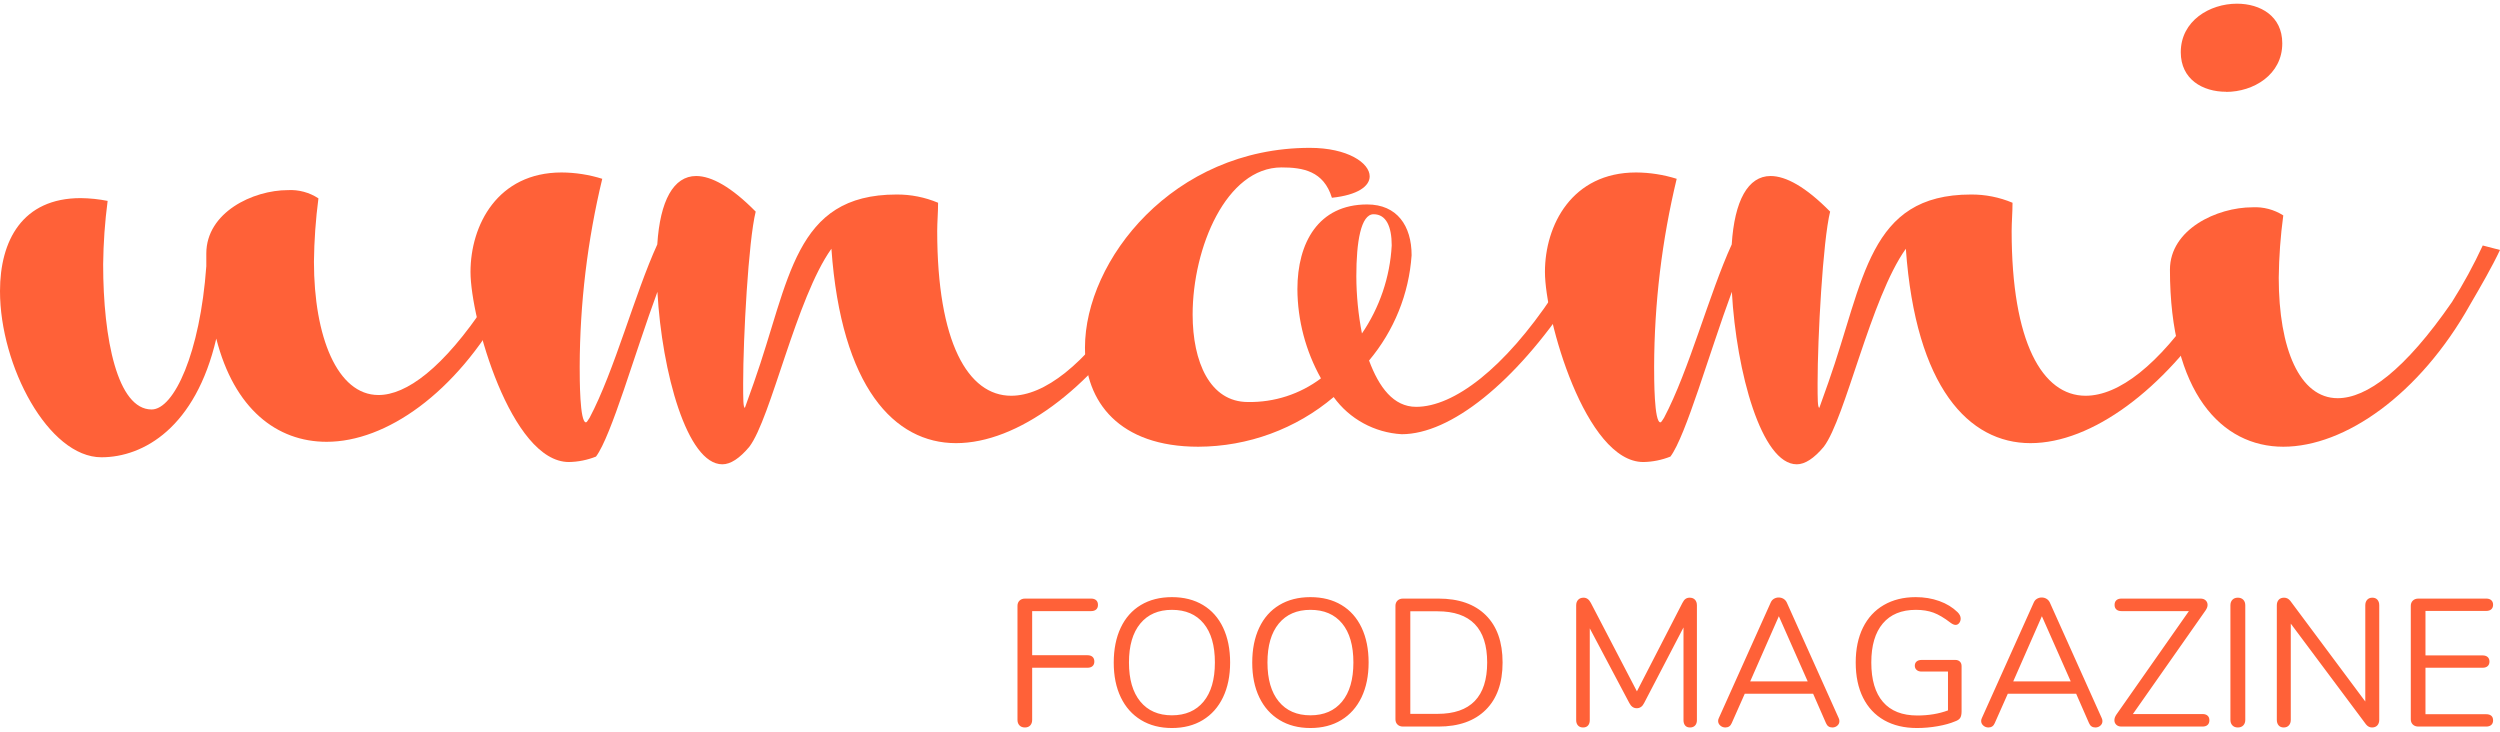
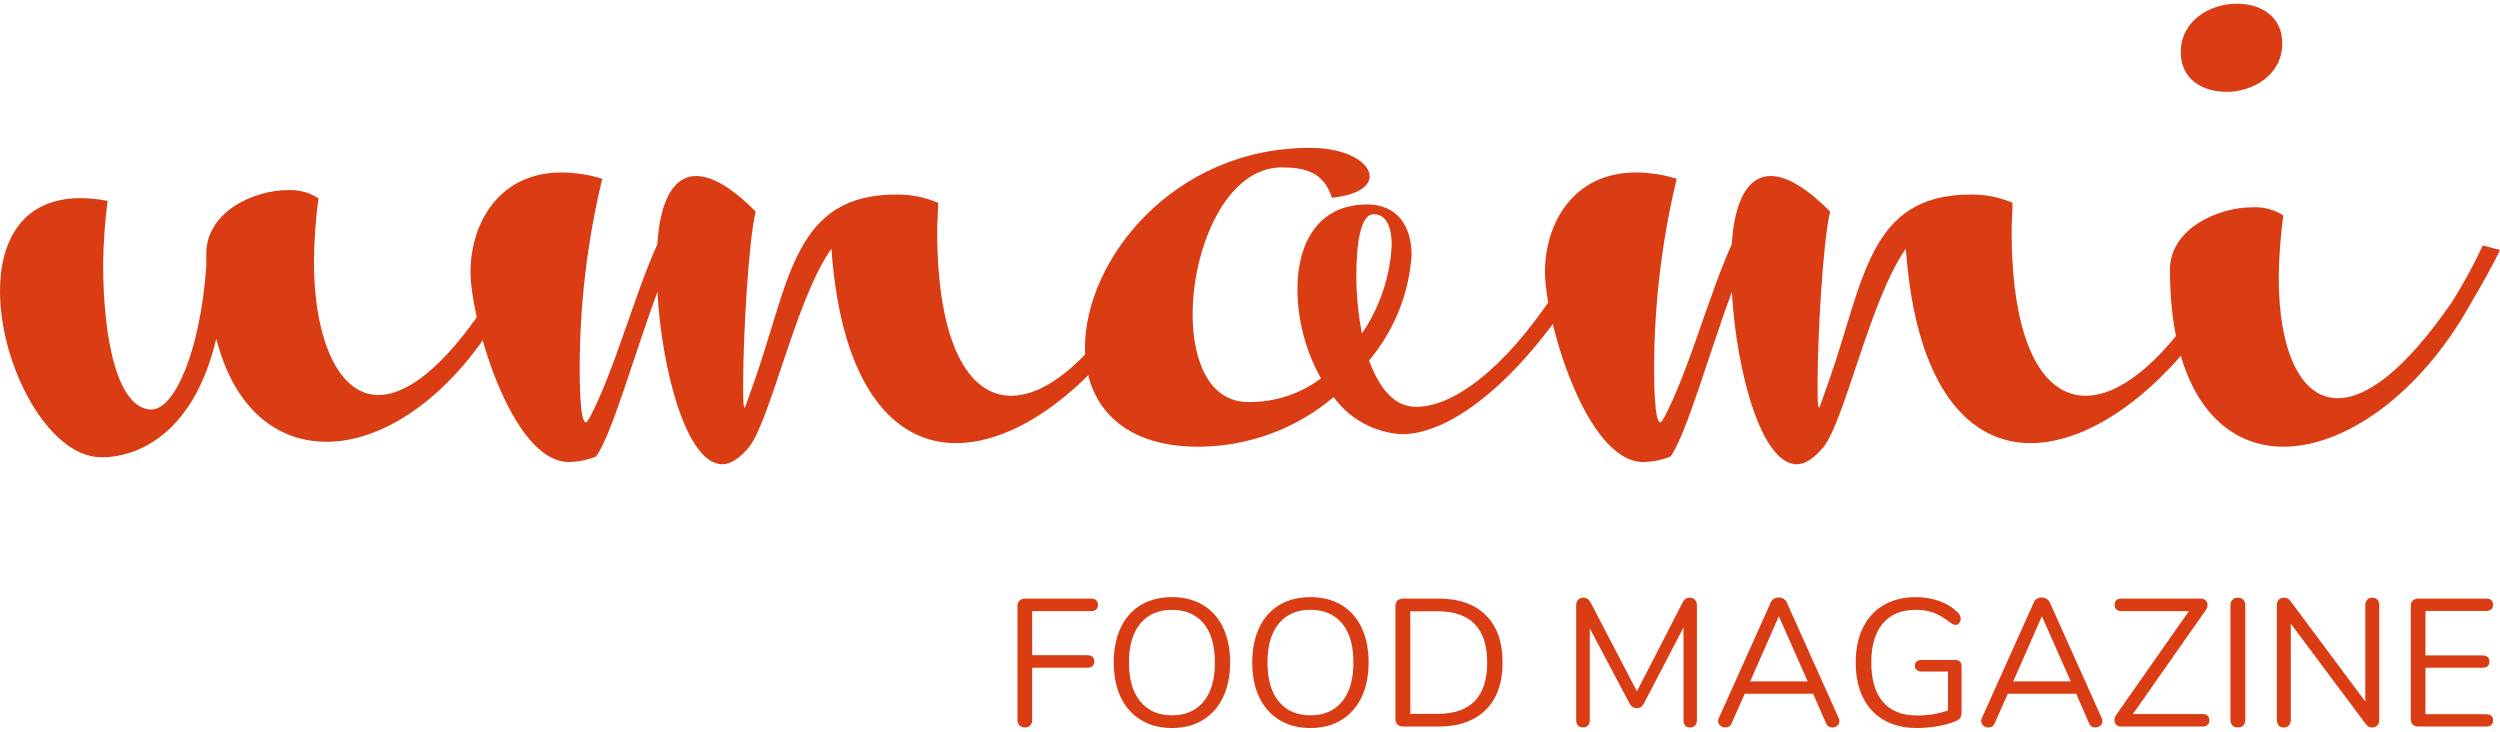
<svg xmlns="http://www.w3.org/2000/svg" width="205px" height="60px" viewBox="0 0 711 206" version="1.1">
  <defs />
  <g id="Styleguide" stroke="none" stroke-width="1" fill="none" fill-rule="evenodd">
-     <g id="Design-Styleguide:-v1" transform="translate(-88, -8204)" fill="#FF6138">
+     <g id="Design-Styleguide:-v1" transform="translate(-88, -8204)" fill="#da3c13">
      <g id="umami-logo" transform="translate(88, 8204)">
        <path d="M143.425,85.908 C129.642,110.826 109.765,124.601 92.9,124.601 C78.728,124.601 66.61,115.261 61.508,95.248 C55.627,120.49 40.852,129 28.841,129 C13.783,129 0,103.037 0,81.761 C0,67.338 6.378,55.293 22.959,55.293 C25.528,55.325 28.09,55.591 30.612,56.087 C29.829,62.065 29.403,68.086 29.337,74.117 C29.337,95.392 33.411,115.405 43.12,115.405 C49.497,115.405 56.902,99.323 58.674,74.658 L58.674,71.052 C58.674,59.368 71.925,53.022 81.881,53.022 C84.945,52.853 87.983,53.673 90.562,55.366 C89.779,61.344 89.353,67.365 89.286,73.396 C89.286,94.671 95.912,111.295 107.639,111.295 C115.541,111.295 125.993,103.758 138.252,85.331 C141.492,80.072 144.392,74.604 146.932,68.96 L151.787,70.258 C149.554,75.09 146.649,80.463 143.425,85.908 Z" id="Shape" fill-rule="nonzero" />
        <path d="M205.435,131 C195.417,131 188.251,104.799 186.968,81.95 C180.551,99.321 173.884,122.963 169.499,128.802 C167.045,129.782 164.436,130.307 161.798,130.351 C145.363,130.351 133.812,89.626 133.812,76.291 C133.812,62.957 141.512,48 159.73,48 C163.648,48.022 167.54,48.629 171.281,49.802 C167.067,67.3 164.913,85.24 164.864,103.249 C164.864,106.637 164.864,119.071 166.647,119.071 C166.896,119.071 167.146,118.566 167.681,117.773 C174.811,104.294 180.515,82.49 186.932,68.471 C187.717,56.001 191.567,49.009 197.984,49.009 C202.334,49.009 208.002,52.109 214.919,59.136 C212.851,67.426 211.354,94.96 211.354,107.934 C211.354,112.331 211.354,114.926 211.853,114.926 L214.42,107.718 C224.687,78.67 225.721,54.271 254.991,54.271 C259.04,54.246 263.053,55.043 266.791,56.614 C266.791,59.461 266.542,62.056 266.542,64.65 C266.542,96.294 275.277,111.502 287.576,111.502 C297.06,111.502 308.361,102.673 319.912,85.554 C323.173,80.298 326.091,74.832 328.647,69.191 L333.531,70.489 C331.104,75.973 328.267,81.262 325.046,86.31 C309.894,109.664 289.394,124.981 271.89,124.981 C254.385,124.981 239.269,109.16 236.452,69.696 C226.434,83.716 219.268,117.954 213.1,126.026 C210.32,129.342 207.753,131 205.435,131 Z" id="Shape" fill-rule="nonzero" />
        <path d="M375.678,106.555 C371.333,98.782 369.031,90.064 368.981,81.193 C368.981,68.018 374.926,57.098 388.821,57.098 C397.344,57.098 401.462,63.192 401.462,71.541 C400.714,82.522 396.48,92.995 389.358,101.483 C392.187,109.092 396.306,114.657 402.752,114.657 C413.495,114.657 427.82,103.737 441.679,82.954 C444.954,77.817 447.885,72.474 450.453,66.961 L455.36,68.23 C452.921,73.589 450.072,78.759 446.836,83.694 C430.864,107.788 412.528,122.442 398.633,122.442 C390.89,121.992 383.774,118.103 379.295,111.874 C368.583,120.945 354.931,125.954 340.797,126 C318.379,126 308.566,113.319 308.566,97.819 C308.566,72.95 333.634,41 372.526,41 C383.27,41 389.537,45.298 389.537,49.102 C389.537,51.885 386.171,54.421 378.793,55.196 C376.466,47.587 370.557,46.566 364.469,46.566 C348.747,46.566 339.185,69.392 339.185,88.414 C339.185,101.87 344.092,113.283 354.907,113.283 C362.405,113.415 369.727,111.044 375.678,106.555 L375.678,106.555 Z M387.281,93.874 C392.375,86.413 395.321,77.733 395.804,68.758 C395.804,63.439 394.264,59.881 390.647,59.881 C387.03,59.881 385.741,67.736 385.741,77.494 C385.757,82.992 386.297,88.475 387.352,93.874 L387.281,93.874 Z" id="Shape" fill-rule="nonzero" />
        <path d="M511.006,131 C500.988,131 493.822,104.799 492.538,81.95 C486.121,99.321 479.454,122.963 475.069,128.802 C472.615,129.782 470.007,130.307 467.368,130.351 C450.933,130.351 439.382,89.626 439.382,76.291 C439.382,62.957 447.083,48 465.301,48 C469.218,48.022 473.11,48.629 476.852,49.802 C472.637,67.3 470.483,85.24 470.434,103.249 C470.434,106.637 470.434,119.071 472.217,119.071 C472.467,119.071 472.716,118.566 473.251,117.773 C480.381,104.294 486.085,82.49 492.503,68.471 C493.287,56.001 497.137,49.009 503.555,49.009 C507.904,49.009 513.573,52.109 520.489,59.136 C518.421,67.426 516.924,94.96 516.924,107.934 C516.924,112.331 516.924,114.926 517.423,114.926 L519.99,107.718 C530.257,78.67 531.291,54.271 560.561,54.271 C564.61,54.246 568.623,55.043 572.362,56.614 C572.362,59.461 572.112,62.056 572.112,64.65 C572.112,96.294 580.847,111.502 593.146,111.502 C602.63,111.502 613.931,102.673 625.482,85.554 C628.743,80.298 631.661,74.832 634.217,69.191 L639.101,70.489 C636.674,75.973 633.837,81.262 630.616,86.31 C615.464,109.664 594.965,124.981 577.46,124.981 C559.955,124.981 544.839,109.16 542.022,69.696 C532.004,83.716 524.838,117.954 518.671,126.026 C515.89,129.342 513.323,131 511.006,131 Z" id="Shape" fill-rule="nonzero" />
        <path d="M702.476,85.62 C688.151,111.168 666.877,126 649.364,126 C631.851,126 617.132,110.671 617.132,75.65 C617.132,64.153 630.526,57.908 640.59,57.908 C643.687,57.742 646.758,58.549 649.364,60.215 C648.573,66.097 648.142,72.022 648.075,77.956 C648.075,98.146 654.02,112.197 664.836,112.197 C673.073,112.197 683.925,104.284 697.319,84.875 C700.594,79.7 703.525,74.319 706.094,68.766 L711,70.043 C708.672,74.975 705.592,80.262 702.476,85.62 Z M633.105,25.051 C626.408,25.051 620.212,21.503 620.212,13.803 C620.212,4.861 628.449,0 636.185,0 C642.882,0 649.078,3.548 649.078,11.248 C649.114,20.225 640.841,25.086 633.105,25.086 L633.105,25.051 Z" id="Shape" fill-rule="nonzero" />
        <path d="M289.938,205.251 C289.56,204.856 289.371,204.331 289.371,203.677 L289.371,171.254 C289.371,170.635 289.568,170.136 289.964,169.757 C290.359,169.378 290.883,169.189 291.536,169.189 L310.302,169.189 C310.921,169.189 311.402,169.344 311.746,169.654 C312.09,169.963 312.261,170.411 312.261,170.996 C312.261,171.547 312.09,171.977 311.746,172.287 C311.402,172.596 310.921,172.751 310.302,172.751 L293.547,172.751 L293.547,185.297 L309.271,185.297 C309.89,185.297 310.371,185.452 310.715,185.762 C311.058,186.071 311.23,186.519 311.23,187.104 C311.23,187.655 311.058,188.085 310.715,188.395 C310.371,188.705 309.89,188.859 309.271,188.859 L293.547,188.859 L293.547,203.677 C293.547,204.331 293.366,204.856 293.005,205.251 C292.644,205.647 292.138,205.845 291.484,205.845 C290.831,205.845 290.316,205.647 289.938,205.251 Z M324.506,203.728 C322.014,202.214 320.098,200.063 318.757,197.275 C317.417,194.487 316.747,191.2 316.747,187.414 C316.747,183.593 317.408,180.281 318.732,177.475 C320.055,174.67 321.963,172.519 324.454,171.022 C326.946,169.525 329.894,168.776 333.296,168.776 C336.699,168.776 339.646,169.525 342.138,171.022 C344.63,172.519 346.537,174.67 347.861,177.475 C349.184,180.281 349.846,183.576 349.846,187.362 C349.846,191.148 349.175,194.444 347.835,197.249 C346.494,200.054 344.578,202.214 342.086,203.728 C339.595,205.243 336.665,206 333.296,206 C329.928,206 326.998,205.243 324.506,203.728 Z M342.293,198.488 C344.441,195.889 345.515,192.181 345.515,187.362 C345.515,182.544 344.449,178.844 342.318,176.262 C340.188,173.681 337.18,172.39 333.296,172.39 C329.447,172.39 326.448,173.689 324.3,176.288 C322.152,178.887 321.078,182.578 321.078,187.362 C321.078,192.146 322.152,195.846 324.3,198.462 C326.448,201.078 329.447,202.386 333.296,202.386 C337.146,202.386 340.145,201.087 342.293,198.488 Z M363.895,203.728 C361.403,202.214 359.487,200.063 358.146,197.275 C356.806,194.487 356.135,191.2 356.135,187.414 C356.135,183.593 356.797,180.281 358.12,177.475 C359.444,174.67 361.351,172.519 363.843,171.022 C366.335,169.525 369.282,168.776 372.685,168.776 C376.088,168.776 379.035,169.525 381.527,171.022 C384.019,172.519 385.926,174.67 387.249,177.475 C388.573,180.281 389.234,183.576 389.234,187.362 C389.234,191.148 388.564,194.444 387.224,197.249 C385.883,200.054 383.967,202.214 381.475,203.728 C378.983,205.243 376.053,206 372.685,206 C369.317,206 366.386,205.243 363.895,203.728 Z M381.681,198.488 C383.829,195.889 384.904,192.181 384.904,187.362 C384.904,182.544 383.838,178.844 381.707,176.262 C379.576,173.681 376.569,172.39 372.685,172.39 C368.835,172.39 365.837,173.689 363.688,176.288 C361.54,178.887 360.466,182.578 360.466,187.362 C360.466,192.146 361.54,195.846 363.688,198.462 C365.837,201.078 368.835,202.386 372.685,202.386 C376.534,202.386 379.533,201.087 381.681,198.488 Z M397.457,205.019 C397.062,204.64 396.865,204.141 396.865,203.522 L396.865,171.254 C396.865,170.635 397.062,170.136 397.457,169.757 C397.853,169.378 398.377,169.189 399.03,169.189 L409.083,169.189 C414.892,169.189 419.386,170.764 422.565,173.913 C425.744,177.062 427.334,181.545 427.334,187.362 C427.334,193.179 425.736,197.671 422.539,200.837 C419.343,204.004 414.857,205.587 409.083,205.587 L399.03,205.587 C398.377,205.587 397.853,205.398 397.457,205.019 Z M408.825,201.973 C418.243,201.973 422.952,197.103 422.952,187.362 C422.952,177.656 418.243,172.803 408.825,172.803 L401.092,172.803 L401.092,201.973 L408.825,201.973 Z M482.06,169.525 C482.421,169.92 482.602,170.445 482.602,171.099 L482.602,203.78 C482.602,204.4 482.43,204.899 482.086,205.277 C481.743,205.656 481.261,205.845 480.643,205.845 C480.024,205.845 479.56,205.656 479.251,205.277 C478.941,204.899 478.787,204.4 478.787,203.78 L478.787,177.398 L467.599,198.875 C467.118,199.873 466.413,200.373 465.485,200.373 C464.592,200.373 463.887,199.873 463.371,198.875 L452.132,177.656 L452.132,203.78 C452.132,204.4 451.969,204.899 451.643,205.277 C451.316,205.656 450.843,205.845 450.225,205.845 C449.606,205.845 449.125,205.656 448.781,205.277 C448.437,204.899 448.266,204.4 448.266,203.78 L448.266,171.099 C448.266,170.445 448.455,169.92 448.833,169.525 C449.211,169.129 449.726,168.931 450.379,168.931 C451.239,168.931 451.926,169.43 452.442,170.428 L465.537,195.571 L478.477,170.428 C478.752,169.877 479.053,169.49 479.38,169.266 C479.706,169.043 480.093,168.931 480.54,168.931 C481.193,168.931 481.7,169.129 482.06,169.525 Z M523.125,204.038 C523.125,204.554 522.927,204.985 522.532,205.329 C522.136,205.673 521.664,205.845 521.114,205.845 C520.255,205.845 519.653,205.432 519.309,204.606 L515.649,196.242 L496.212,196.242 L492.5,204.606 C492.157,205.432 491.555,205.845 490.696,205.845 C490.146,205.845 489.665,205.664 489.252,205.303 C488.84,204.942 488.634,204.503 488.634,203.986 C488.634,203.711 488.703,203.436 488.84,203.16 L503.585,170.325 C503.791,169.843 504.101,169.482 504.513,169.241 C504.925,169 505.372,168.879 505.853,168.879 C506.369,168.879 506.833,169.008 507.245,169.266 C507.658,169.525 507.967,169.877 508.173,170.325 L522.918,203.16 C523.056,203.436 523.125,203.728 523.125,204.038 Z M497.759,192.732 L514.102,192.732 L505.905,174.197 L497.759,192.732 Z M557.383,187.104 C557.71,187.414 557.873,187.844 557.873,188.395 L557.873,201.25 C557.873,202.076 557.744,202.696 557.487,203.109 C557.229,203.522 556.756,203.849 556.069,204.09 C554.694,204.675 553.027,205.14 551.068,205.484 C549.109,205.828 547.15,206 545.19,206 C541.582,206 538.471,205.26 535.859,203.78 C533.247,202.3 531.245,200.166 529.853,197.378 C528.461,194.59 527.765,191.252 527.765,187.362 C527.765,183.542 528.452,180.237 529.827,177.45 C531.202,174.662 533.178,172.519 535.756,171.022 C538.334,169.525 541.358,168.776 544.83,168.776 C547.236,168.776 549.47,169.146 551.532,169.886 C553.594,170.626 555.33,171.684 556.739,173.061 C557.323,173.646 557.615,174.249 557.615,174.868 C557.615,175.35 557.478,175.772 557.203,176.133 C556.928,176.494 556.584,176.675 556.172,176.675 C555.759,176.675 555.278,176.469 554.728,176.056 C552.941,174.679 551.326,173.724 549.882,173.19 C548.438,172.657 546.772,172.39 544.881,172.39 C540.791,172.39 537.655,173.681 535.472,176.262 C533.29,178.844 532.198,182.544 532.198,187.362 C532.198,192.284 533.307,196.027 535.524,198.591 C537.741,201.156 540.997,202.438 545.294,202.438 C548.49,202.438 551.394,201.956 554.007,200.992 L554.007,189.944 L546.479,189.944 C545.895,189.944 545.431,189.789 545.087,189.479 C544.744,189.169 544.572,188.773 544.572,188.291 C544.572,187.775 544.744,187.371 545.087,187.078 C545.431,186.786 545.895,186.639 546.479,186.639 L556.12,186.639 C556.636,186.639 557.057,186.794 557.383,187.104 Z M597.932,204.038 C597.932,204.554 597.734,204.985 597.339,205.329 C596.944,205.673 596.471,205.845 595.921,205.845 C595.062,205.845 594.461,205.432 594.117,204.606 L590.456,196.242 L571.02,196.242 L567.308,204.606 C566.964,205.432 566.363,205.845 565.503,205.845 C564.954,205.845 564.472,205.664 564.06,205.303 C563.647,204.942 563.441,204.503 563.441,203.986 C563.441,203.711 563.51,203.436 563.647,203.16 L578.392,170.325 C578.599,169.843 578.908,169.482 579.32,169.241 C579.733,169 580.18,168.879 580.661,168.879 C581.176,168.879 581.64,169.008 582.053,169.266 C582.465,169.525 582.775,169.877 582.981,170.325 L597.726,203.16 C597.863,203.436 597.932,203.728 597.932,204.038 Z M572.567,192.732 L588.91,192.732 L580.712,174.197 L572.567,192.732 Z M627.834,202.489 C628.178,202.799 628.35,203.229 628.35,203.78 C628.35,204.365 628.178,204.813 627.834,205.122 C627.491,205.432 627.01,205.587 626.391,205.587 L603.345,205.587 C602.727,205.587 602.237,205.415 601.876,205.071 C601.515,204.726 601.335,204.296 601.335,203.78 C601.335,203.264 601.524,202.73 601.902,202.18 L622.524,172.751 L603.345,172.751 C602.727,172.751 602.246,172.596 601.902,172.287 C601.558,171.977 601.386,171.547 601.386,170.996 C601.386,170.411 601.558,169.963 601.902,169.654 C602.246,169.344 602.727,169.189 603.345,169.189 L625.824,169.189 C626.442,169.189 626.932,169.361 627.293,169.705 C627.654,170.049 627.834,170.48 627.834,170.996 C627.834,171.478 627.645,171.994 627.267,172.545 L606.593,202.025 L626.391,202.025 C627.01,202.025 627.491,202.18 627.834,202.489 Z M634.898,205.251 C634.519,204.856 634.33,204.331 634.33,203.677 L634.33,171.099 C634.33,170.445 634.519,169.92 634.898,169.525 C635.276,169.129 635.791,168.931 636.444,168.931 C637.097,168.931 637.613,169.129 637.991,169.525 C638.369,169.92 638.558,170.445 638.558,171.099 L638.558,203.677 C638.558,204.331 638.369,204.856 637.991,205.251 C637.613,205.647 637.097,205.845 636.444,205.845 C635.791,205.845 635.276,205.647 634.898,205.251 Z M676.142,169.525 C676.486,169.92 676.658,170.445 676.658,171.099 L676.658,203.677 C676.658,204.331 676.477,204.856 676.116,205.251 C675.756,205.647 675.249,205.845 674.596,205.845 C673.942,205.845 673.375,205.553 672.894,204.967 L651.499,176.314 L651.499,203.677 C651.499,204.331 651.318,204.856 650.957,205.251 C650.596,205.647 650.107,205.845 649.488,205.845 C648.869,205.845 648.388,205.647 648.044,205.251 C647.701,204.856 647.529,204.331 647.529,203.677 L647.529,171.099 C647.529,170.445 647.709,169.92 648.07,169.525 C648.431,169.129 648.938,168.931 649.591,168.931 C650.278,168.931 650.863,169.223 651.344,169.809 L672.688,198.462 L672.688,171.099 C672.688,170.445 672.868,169.92 673.229,169.525 C673.59,169.129 674.08,168.931 674.699,168.931 C675.317,168.931 675.798,169.129 676.142,169.525 Z M686.221,205.019 C685.826,204.64 685.628,204.141 685.628,203.522 L685.628,171.254 C685.628,170.635 685.826,170.136 686.221,169.757 C686.617,169.378 687.141,169.189 687.794,169.189 L707.076,169.189 C707.694,169.189 708.175,169.344 708.519,169.654 C708.863,169.963 709.035,170.394 709.035,170.944 C709.035,171.495 708.863,171.925 708.519,172.235 C708.175,172.545 707.694,172.7 707.076,172.7 L689.804,172.7 L689.804,185.349 L706.045,185.349 C706.663,185.349 707.144,185.504 707.488,185.813 C707.832,186.123 708.004,186.553 708.004,187.104 C708.004,187.655 707.832,188.085 707.488,188.395 C707.144,188.705 706.663,188.859 706.045,188.859 L689.804,188.859 L689.804,202.076 L707.076,202.076 C707.694,202.076 708.175,202.223 708.519,202.515 C708.863,202.808 709.035,203.246 709.035,203.832 C709.035,204.382 708.863,204.813 708.519,205.122 C708.175,205.432 707.694,205.587 707.076,205.587 L687.794,205.587 C687.141,205.587 686.617,205.398 686.221,205.019 Z" id="FOOD-MAGAZINE-Copy" fill-rule="evenodd" />
      </g>
    </g>
  </g>
</svg>
